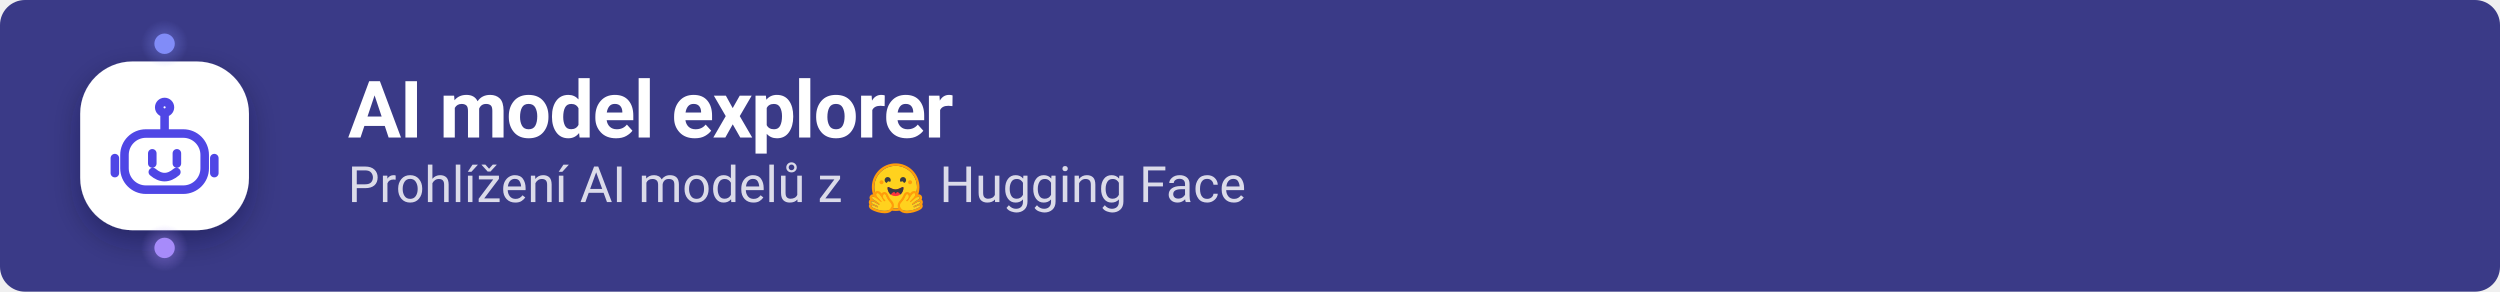
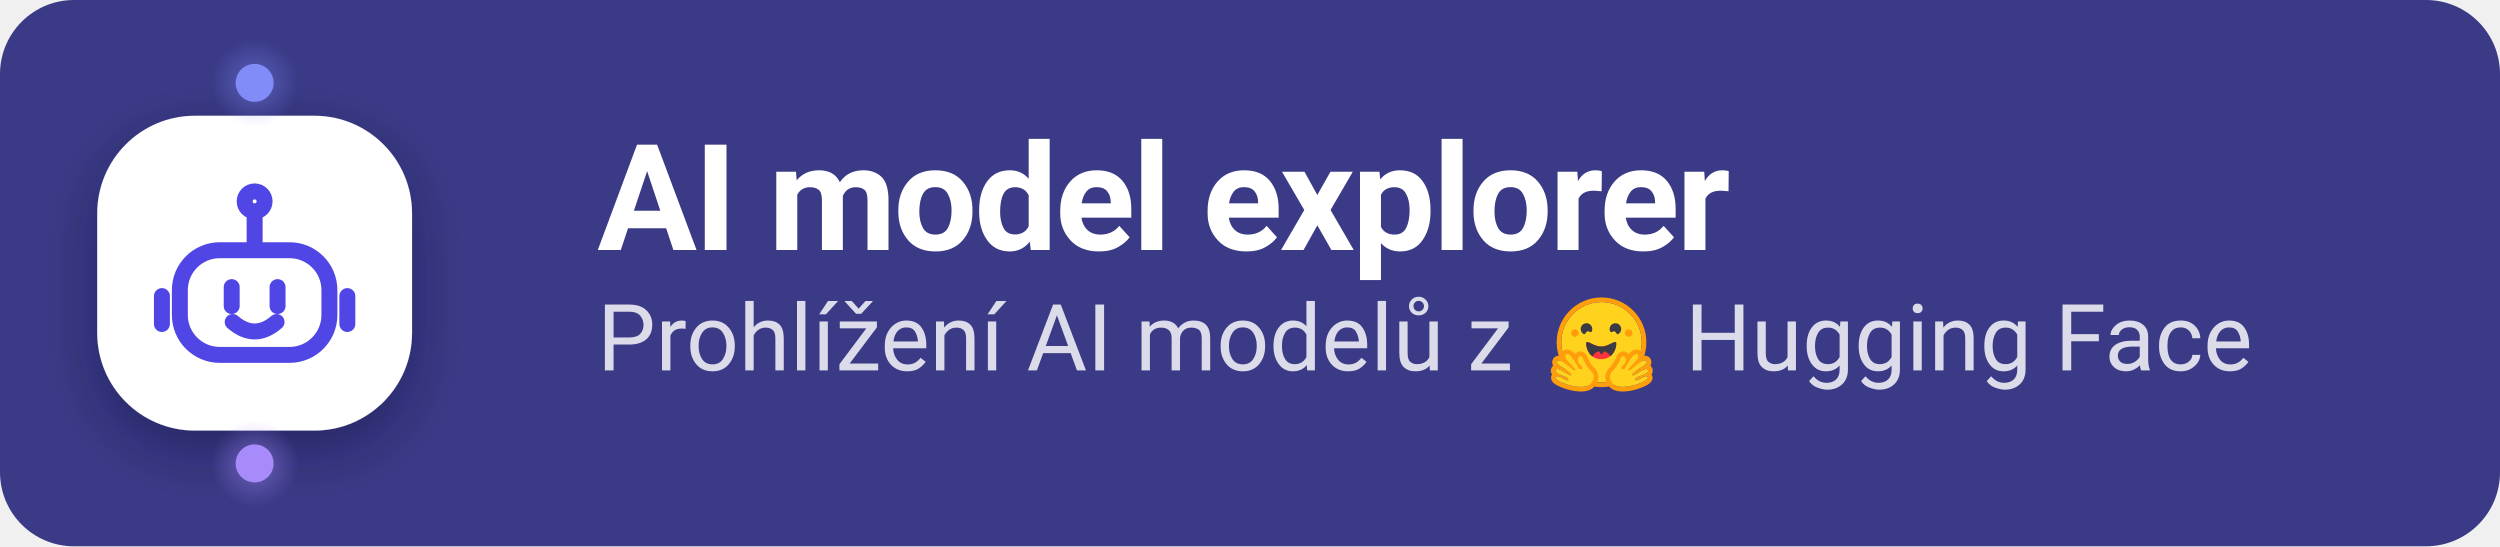
- <svg xmlns="http://www.w3.org/2000/svg" viewBox="0 0 1200 140" width="1200" height="140" role="img" aria-label="AI model explorer">
+ <svg xmlns="http://www.w3.org/2000/svg" viewBox="0 0 540 118" width="540" height="118" role="img" aria-label="AI model explorer">
  <defs>
    <filter id="banner-mark-shadow" filterUnits="userSpaceOnUse" x="-250" y="-250" width="500" height="500">
-       <feDropShadow dx="0" dy="5.1" stdDeviation="7.1" flood-color="#0a0e2a" flood-opacity="0.35" />
+       <feDropShadow dx="0" dy="4.25" stdDeviation="5.95" flood-color="#0a0e2a" flood-opacity="0.35" />
    </filter>
    <radialGradient id="banner-spark-glow">
      <stop offset="0" stop-color="#818cf8" stop-opacity="0.45" />
      <stop offset="1" stop-color="#818cf8" stop-opacity="0" />
    </radialGradient>
    <radialGradient id="banner-spark-glow-soft">
      <stop offset="0" stop-color="#a78bfa" stop-opacity="0.5" />
      <stop offset="1" stop-color="#a78bfa" stop-opacity="0" />
    </radialGradient>
  </defs>
  <style>
        .logo-breathe {
            transform-box: fill-box;
            transform-origin: center;
            animation: logo-breathe 2.2s ease-in-out infinite;
        }

        .logo-spark {
            transform-box: view-box;
-             transform-origin: 79px 70px;
+             transform-origin: 55px 59px;
            animation: logo-spin 1.9s linear infinite;
        }

        .logo-spark--slow {
            animation-name: logo-spin-slow;
            animation-duration: 3.4s;
        }

        @keyframes logo-breathe {
            50% {
                transform: scale(1.05);
            }
        }

        @keyframes logo-spin {
            from {
                transform: rotate(0deg);
            }
            to {
                transform: rotate(360deg);
            }
        }

        @keyframes logo-spin-slow {
            from {
                transform: rotate(180deg);
            }
            to {
                transform: rotate(540deg);
            }
        }

        @media (prefers-reduced-motion: reduce) {
            .logo-breathe,
            .logo-spark {
                animation: none;
            }
        }
    </style>
-   <rect width="1200" height="140" rx="12" fill="#3a3a87" />
-   <g transform="translate(79 70)">
+   <rect width="540" height="118" rx="16" fill="#3a3a87" />
+   <g transform="translate(55 59)">
    <g class="logo-breathe">
-       <rect x="-40.5" y="-40.5" width="81" height="81" rx="25.1" fill="#fff" filter="url(#banner-mark-shadow)" />
-       <svg x="-30.8" y="-30.8" width="61.6" height="61.6" viewBox="0 0 24 24" fill="none" stroke="#4f46e5" stroke-width="1.6" stroke-linecap="round" stroke-linejoin="round">
+       <rect x="-34" y="-34" width="68" height="68" rx="21.1" fill="#fff" filter="url(#banner-mark-shadow)" />
+       <svg x="-25.84" y="-25.84" width="51.68" height="51.68" viewBox="0 0 24 24" fill="none" stroke="#4f46e5" stroke-width="1.6" stroke-linecap="round" stroke-linejoin="round">
        <path d="M4.5 13.7A4 4 0 0 1 8.5 9.7h7a4 4 0 0 1 4 4v2.5a4 4 0 0 1-4 4h-7a4 4 0 0 1-4-4zM12 5.8v3.9M13 4.8a1 1 0 1 1-2 0 1 1 0 0 1 2 0M9.7 13.4v1.9M14.3 13.4v1.9M9.8 16.9q2.2 1.9 4.4 0M2.7 14.3v2.8M21.3 14.3v2.8" />
      </svg>
    </g>
  </g>
-   <text x="167" y="66" fill="#fff" font-family="system-ui, -apple-system, 'Segoe UI', Roboto, 'Helvetica Neue', Arial, sans-serif" font-size="38" font-weight="600" letter-spacing="-0.76">AI model explorer</text>
-   <svg x="416" y="77.5" width="28" height="26" viewBox="0 0 95 88">
+   <text x="129" y="54" fill="#fff" font-family="system-ui, -apple-system, 'Segoe UI', Roboto, 'Helvetica Neue', Arial, sans-serif" font-size="32" font-weight="600" letter-spacing="-0.64">AI model explorer</text>
+   <text x="129" y="80" fill="#fff" fill-opacity="0.82" font-family="system-ui, -apple-system, 'Segoe UI', Roboto, 'Helvetica Neue', Arial, sans-serif" font-size="20" font-weight="400">Prohlížení AI modelů z</text>
+   <svg x="334" y="63.5" width="24" height="22" viewBox="0 0 95 88">
    <path fill="#FFD21E" d="M47.21 76.5a34.75 34.75 0 1 0 0-69.5 34.75 34.75 0 0 0 0 69.5Z" />
    <path fill="#FF9D0B" d="M81.96 41.75a34.75 34.75 0 1 0-69.5 0 34.75 34.75 0 0 0 69.5 0Zm-73.5 0a38.75 38.75 0 1 1 77.5 0 38.75 38.75 0 0 1-77.5 0Z" />
    <path fill="#3A3B45" d="M58.5 32.3c1.28.44 1.78 3.06 3.07 2.38a5 5 0 1 0-6.76-2.07c.61 1.15 2.55-.72 3.7-.32ZM34.95 32.3c-1.28.44-1.79 3.06-3.07 2.38a5 5 0 1 1 6.76-2.07c-.61 1.15-2.56-.72-3.7-.32Z" />
    <path fill="#FF323D" d="M46.96 56.29c9.83 0 13-8.76 13-13.26 0-2.34-1.57-1.6-4.09-.36-2.33 1.15-5.46 2.74-8.9 2.74-7.19 0-13-6.88-13-2.38s3.16 13.26 13 13.26Z" />
    <path fill="#3A3B45" fill-rule="evenodd" d="M39.43 54a8.7 8.7 0 0 1 5.3-4.49c.4-.12.81.57 1.24 1.28.4.68.82 1.37 1.24 1.37.45 0 .9-.68 1.33-1.35.45-.7.89-1.38 1.32-1.25a8.61 8.61 0 0 1 5 4.17c3.73-2.94 5.1-7.74 5.1-10.7 0-2.34-1.57-1.6-4.09-.36l-.14.07c-2.31 1.15-5.39 2.67-8.77 2.67s-6.45-1.52-8.77-2.67c-2.6-1.29-4.23-2.1-4.23.29 0 3.05 1.46 8.06 5.47 10.97Z" clip-rule="evenodd" />
    <path fill="#FF9D0B" d="M70.71 37a3.25 3.25 0 1 0 0-6.5 3.25 3.25 0 0 0 0 6.5ZM24.21 37a3.25 3.25 0 1 0 0-6.5 3.25 3.25 0 0 0 0 6.5ZM17.52 48c-1.62 0-3.06.66-4.07 1.87a5.97 5.97 0 0 0-1.33 3.76 7.1 7.1 0 0 0-1.94-.3c-1.55 0-2.95.59-3.94 1.66a5.8 5.8 0 0 0-.8 7 5.3 5.3 0 0 0-1.79 2.82c-.24.9-.48 2.8.8 4.74a5.22 5.22 0 0 0-.37 5.02c1.02 2.32 3.57 4.14 8.52 6.1 3.07 1.22 5.89 2 5.91 2.01a44.33 44.33 0 0 0 10.93 1.6c5.86 0 10.05-1.8 12.46-5.34 3.88-5.69 3.33-10.9-1.7-15.92-2.77-2.78-4.62-6.87-5-7.77-.78-2.66-2.84-5.62-6.25-5.62a5.7 5.7 0 0 0-4.6 2.46c-1-1.26-1.98-2.25-2.86-2.82A7.4 7.4 0 0 0 17.52 48Zm0 4c.51 0 1.14.22 1.82.65 2.14 1.36 6.25 8.43 7.76 11.18.5.92 1.37 1.31 2.14 1.31 1.55 0 2.75-1.53.15-3.48-3.92-2.93-2.55-7.72-.68-8.01.08-.02.17-.02.24-.02 1.7 0 2.45 2.93 2.45 2.93s2.2 5.52 5.98 9.3c3.77 3.77 3.97 6.8 1.22 10.83-1.88 2.75-5.47 3.58-9.16 3.58-3.81 0-7.73-.9-9.92-1.46-.11-.03-13.45-3.8-11.76-7 .28-.54.75-.76 1.34-.76 2.38 0 6.7 3.54 8.57 3.54.41 0 .7-.17.83-.6.79-2.85-12.06-4.05-10.98-8.17.2-.73.71-1.02 1.44-1.02 3.14 0 10.2 5.53 11.68 5.53.11 0 .2-.03.24-.1.74-1.2.33-2.04-4.9-5.2-5.21-3.16-8.88-5.06-6.8-7.33.24-.26.58-.38 1-.38 3.17 0 10.66 6.82 10.66 6.82s2.02 2.1 3.25 2.1c.28 0 .52-.1.68-.38.86-1.46-8.06-8.22-8.56-11.01-.34-1.9.24-2.85 1.31-2.85Z" />
    <path fill="#FFD21E" d="M38.6 76.69c2.75-4.04 2.55-7.07-1.22-10.84-3.78-3.77-5.98-9.3-5.98-9.3s-.82-3.2-2.69-2.9c-1.87.3-3.24 5.08.68 8.01 3.91 2.93-.78 4.92-2.29 2.17-1.5-2.75-5.62-9.82-7.76-11.18-2.13-1.35-3.63-.6-3.13 2.2.5 2.79 9.43 9.55 8.56 11-.87 1.47-3.93-1.71-3.93-1.71s-9.57-8.71-11.66-6.44c-2.08 2.27 1.59 4.17 6.8 7.33 5.23 3.16 5.64 4 4.9 5.2-.75 1.2-12.28-8.53-13.36-4.4-1.08 4.11 11.77 5.3 10.98 8.15-.8 2.85-9.06-5.38-10.74-2.18-1.7 3.21 11.65 6.98 11.76 7.01 4.3 1.12 15.25 3.49 19.08-2.12Z" />
    <path fill="#FF9D0B" d="M77.4 48c1.62 0 3.07.66 4.07 1.87a5.97 5.97 0 0 1 1.33 3.76 7.1 7.1 0 0 1 1.95-.3c1.55 0 2.95.59 3.94 1.66a5.8 5.8 0 0 1 .8 7 5.3 5.3 0 0 1 1.78 2.82c.24.9.48 2.8-.8 4.74a5.22 5.22 0 0 1 .37 5.02c-1.02 2.32-3.57 4.14-8.51 6.1-3.08 1.22-5.9 2-5.92 2.01a44.33 44.33 0 0 1-10.93 1.6c-5.86 0-10.05-1.8-12.46-5.34-3.88-5.69-3.33-10.9 1.7-15.92 2.78-2.78 4.63-6.87 5.01-7.77.78-2.66 2.83-5.62 6.24-5.62a5.7 5.7 0 0 1 4.6 2.46c1-1.26 1.98-2.25 2.87-2.82A7.4 7.4 0 0 1 77.4 48Zm0 4c-.51 0-1.13.22-1.82.65-2.13 1.36-6.25 8.43-7.76 11.18a2.43 2.43 0 0 1-2.14 1.31c-1.54 0-2.75-1.53-.14-3.48 3.91-2.93 2.54-7.72.67-8.01a1.54 1.54 0 0 0-.24-.02c-1.7 0-2.45 2.93-2.45 2.93s-2.2 5.52-5.97 9.3c-3.78 3.77-3.98 6.8-1.22 10.83 1.87 2.75 5.47 3.58 9.15 3.58 3.82 0 7.73-.9 9.93-1.46.1-.03 13.45-3.8 11.76-7-.29-.54-.75-.76-1.34-.76-2.38 0-6.71 3.54-8.57 3.54-.42 0-.71-.17-.83-.6-.8-2.85 12.05-4.05 10.97-8.17-.19-.73-.7-1.02-1.44-1.02-3.14 0-10.2 5.53-11.68 5.53-.1 0-.19-.03-.23-.1-.74-1.2-.34-2.04 4.88-5.2 5.23-3.16 8.9-5.06 6.8-7.33-.23-.26-.57-.38-.98-.38-3.18 0-10.67 6.82-10.67 6.82s-2.02 2.1-3.24 2.1a.74.74 0 0 1-.68-.38c-.87-1.46 8.05-8.22 8.55-11.01.34-1.9-.24-2.85-1.31-2.85Z" />
    <path fill="#FFD21E" d="M56.33 76.69c-2.75-4.04-2.56-7.07 1.22-10.84 3.77-3.77 5.97-9.3 5.97-9.3s.82-3.2 2.7-2.9c1.86.3 3.23 5.08-.68 8.01-3.92 2.93.78 4.92 2.28 2.17 1.51-2.75 5.63-9.82 7.76-11.18 2.13-1.35 3.64-.6 3.13 2.2-.5 2.79-9.42 9.55-8.55 11 .86 1.47 3.92-1.71 3.92-1.71s9.58-8.71 11.66-6.44c2.08 2.27-1.58 4.17-6.8 7.33-5.23 3.16-5.63 4-4.9 5.2.75 1.2 12.28-8.53 13.36-4.4 1.08 4.11-11.76 5.3-10.97 8.15.8 2.85 9.05-5.38 10.74-2.18 1.69 3.21-11.65 6.98-11.76 7.01-4.31 1.12-15.26 3.49-19.08-2.12Z" />
  </svg>
-   <text x="167" y="97" fill="#fff" fill-opacity="0.82" font-family="system-ui, -apple-system, 'Segoe UI', Roboto, 'Helvetica Neue', Arial, sans-serif" font-size="24" font-weight="400">Prohlížení AI modelů z</text>
-   <text x="451" y="97" fill="#fff" fill-opacity="0.82" font-family="system-ui, -apple-system, 'Segoe UI', Roboto, 'Helvetica Neue', Arial, sans-serif" font-size="24" font-weight="400">Hugging Face</text>
+   <text x="364" y="80" fill="#fff" fill-opacity="0.82" font-family="system-ui, -apple-system, 'Segoe UI', Roboto, 'Helvetica Neue', Arial, sans-serif" font-size="20" font-weight="400">Hugging Face</text>
  <g class="logo-spark">
-     <circle cx="79" cy="21" r="11.3" fill="url(#banner-spark-glow)" />
-     <circle cx="79" cy="21" r="4.9" fill="#818cf8" />
+     <circle cx="55" cy="17.9" r="9.5" fill="url(#banner-spark-glow)" />
+     <circle cx="55" cy="17.9" r="4.1" fill="#818cf8" />
  </g>
-   <g class="logo-spark logo-spark--slow" transform="rotate(180 79 70)">
-     <circle cx="79" cy="21" r="11.3" fill="url(#banner-spark-glow-soft)" />
-     <circle cx="79" cy="21" r="4.9" fill="#a78bfa" />
+   <g class="logo-spark logo-spark--slow" transform="rotate(180 55 59)">
+     <circle cx="55" cy="17.9" r="9.5" fill="url(#banner-spark-glow-soft)" />
+     <circle cx="55" cy="17.9" r="4.1" fill="#a78bfa" />
  </g>
</svg>
